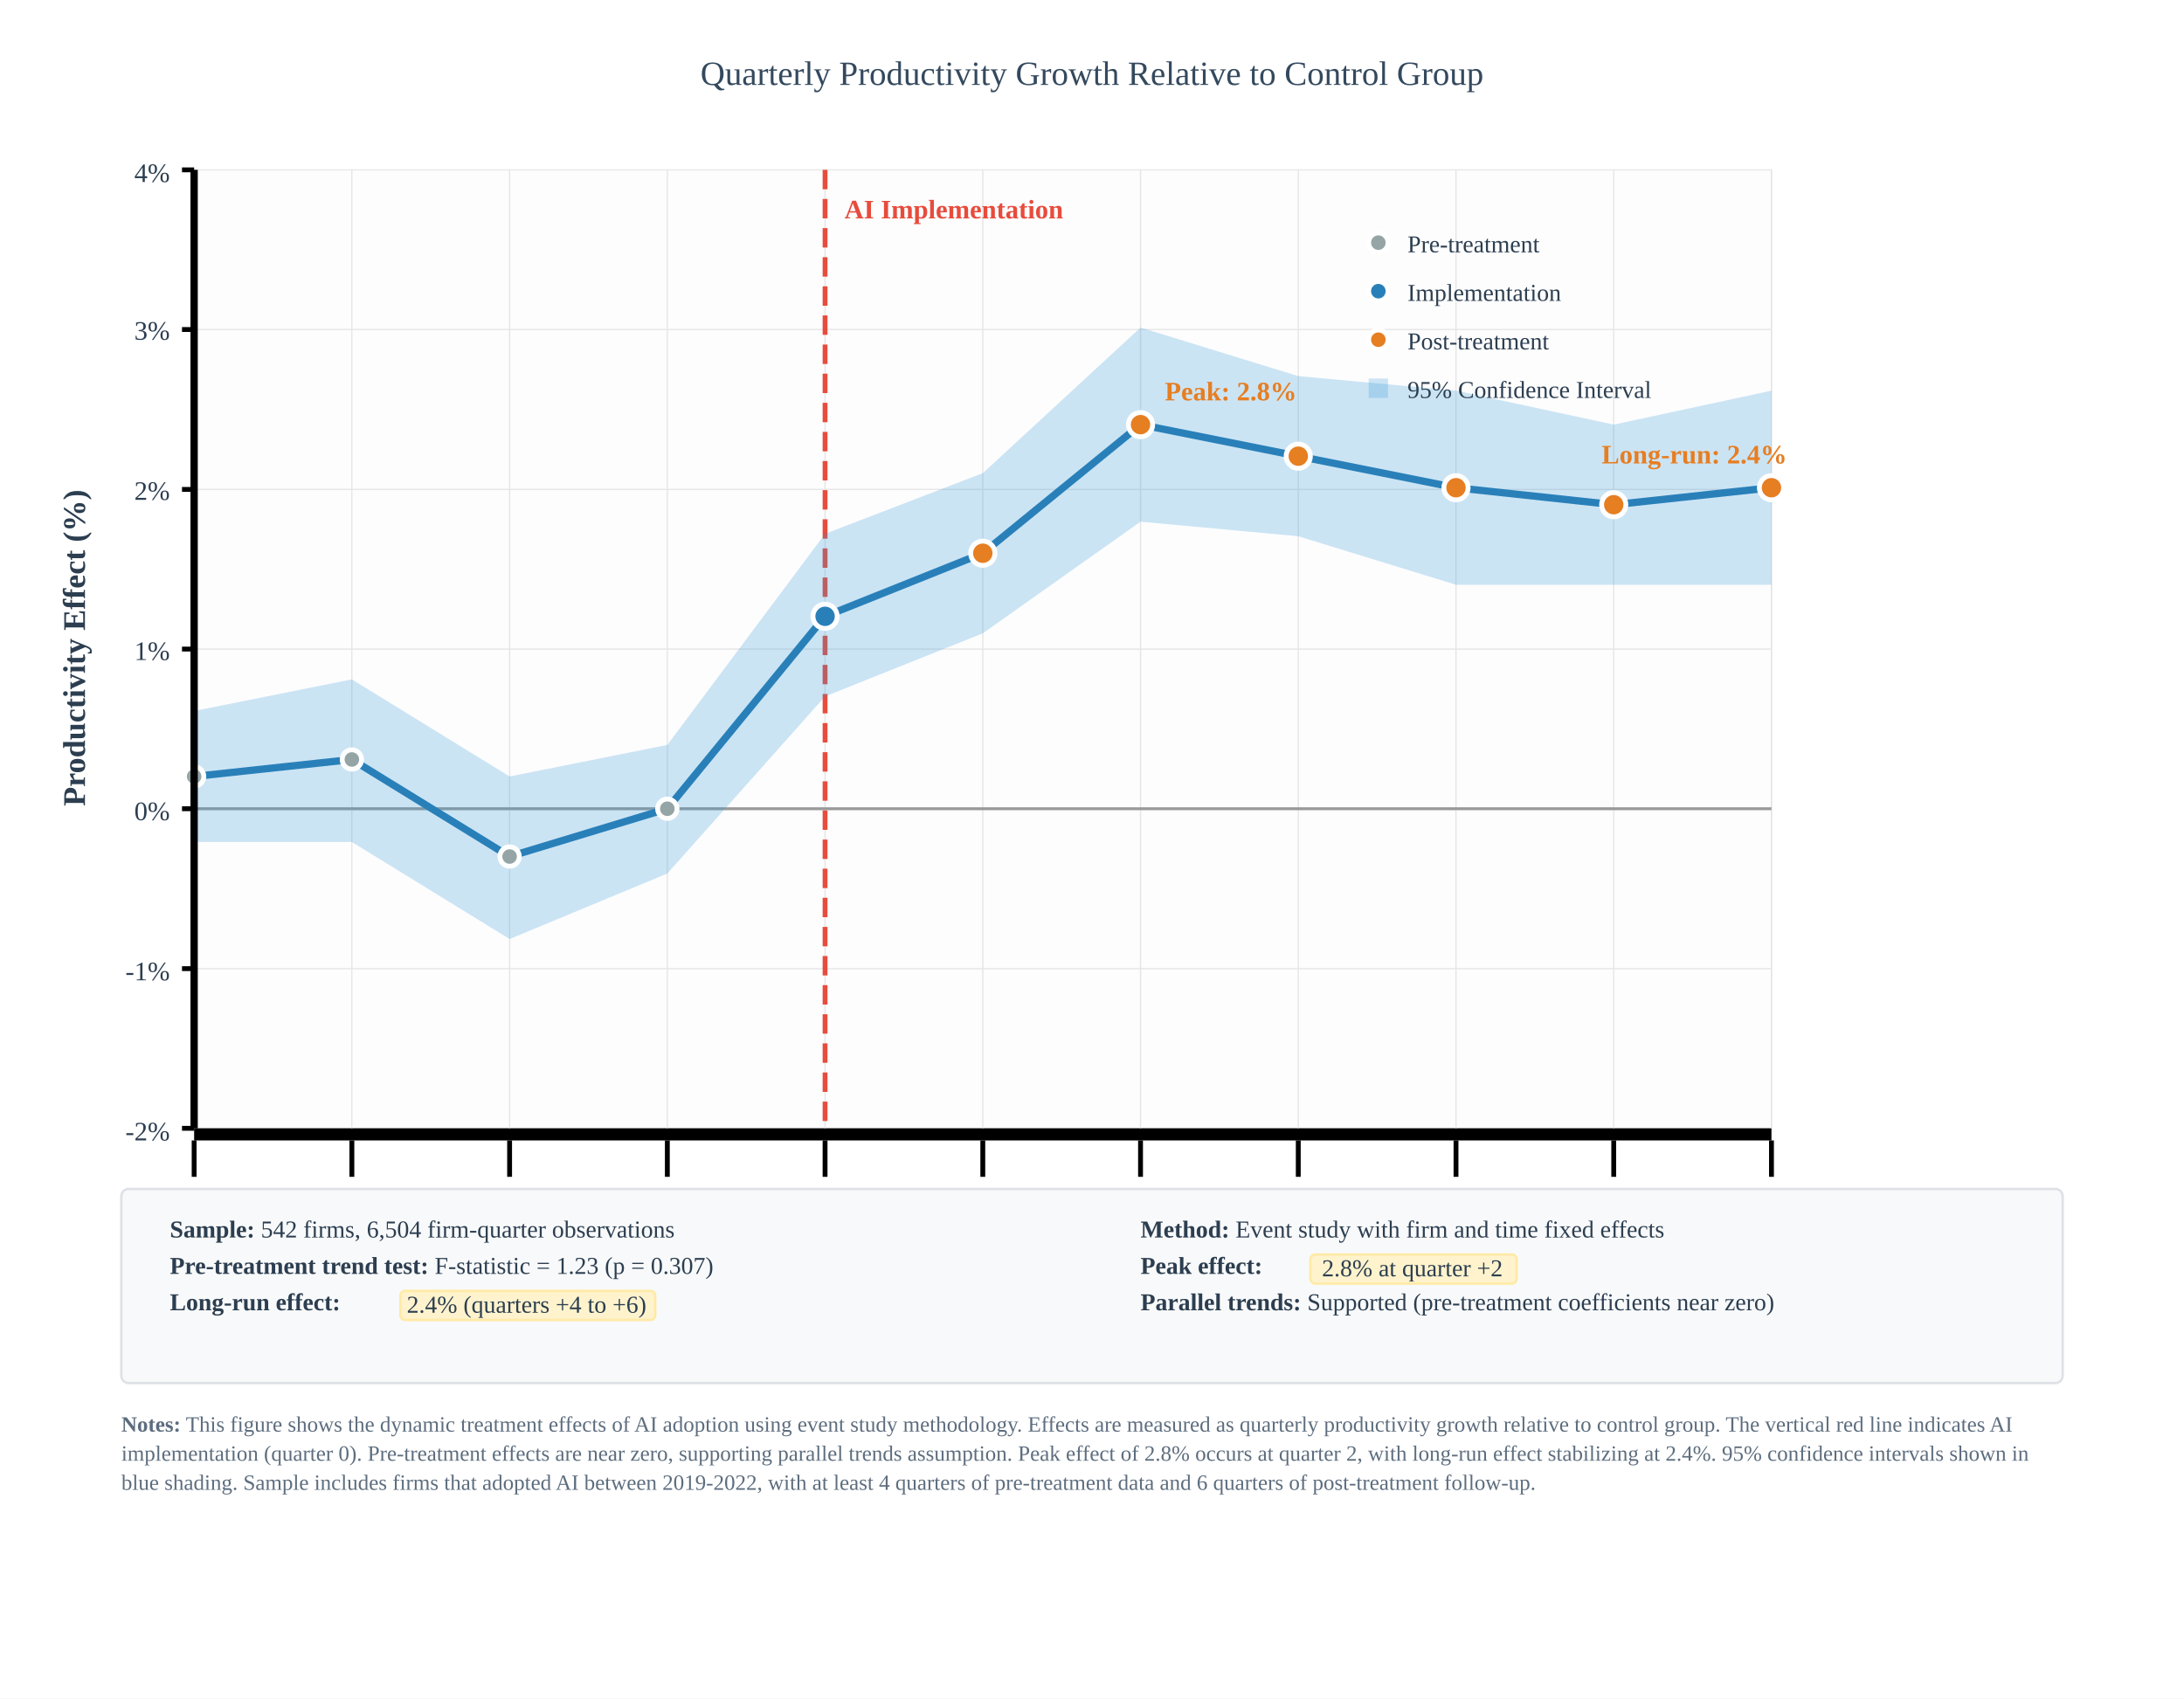
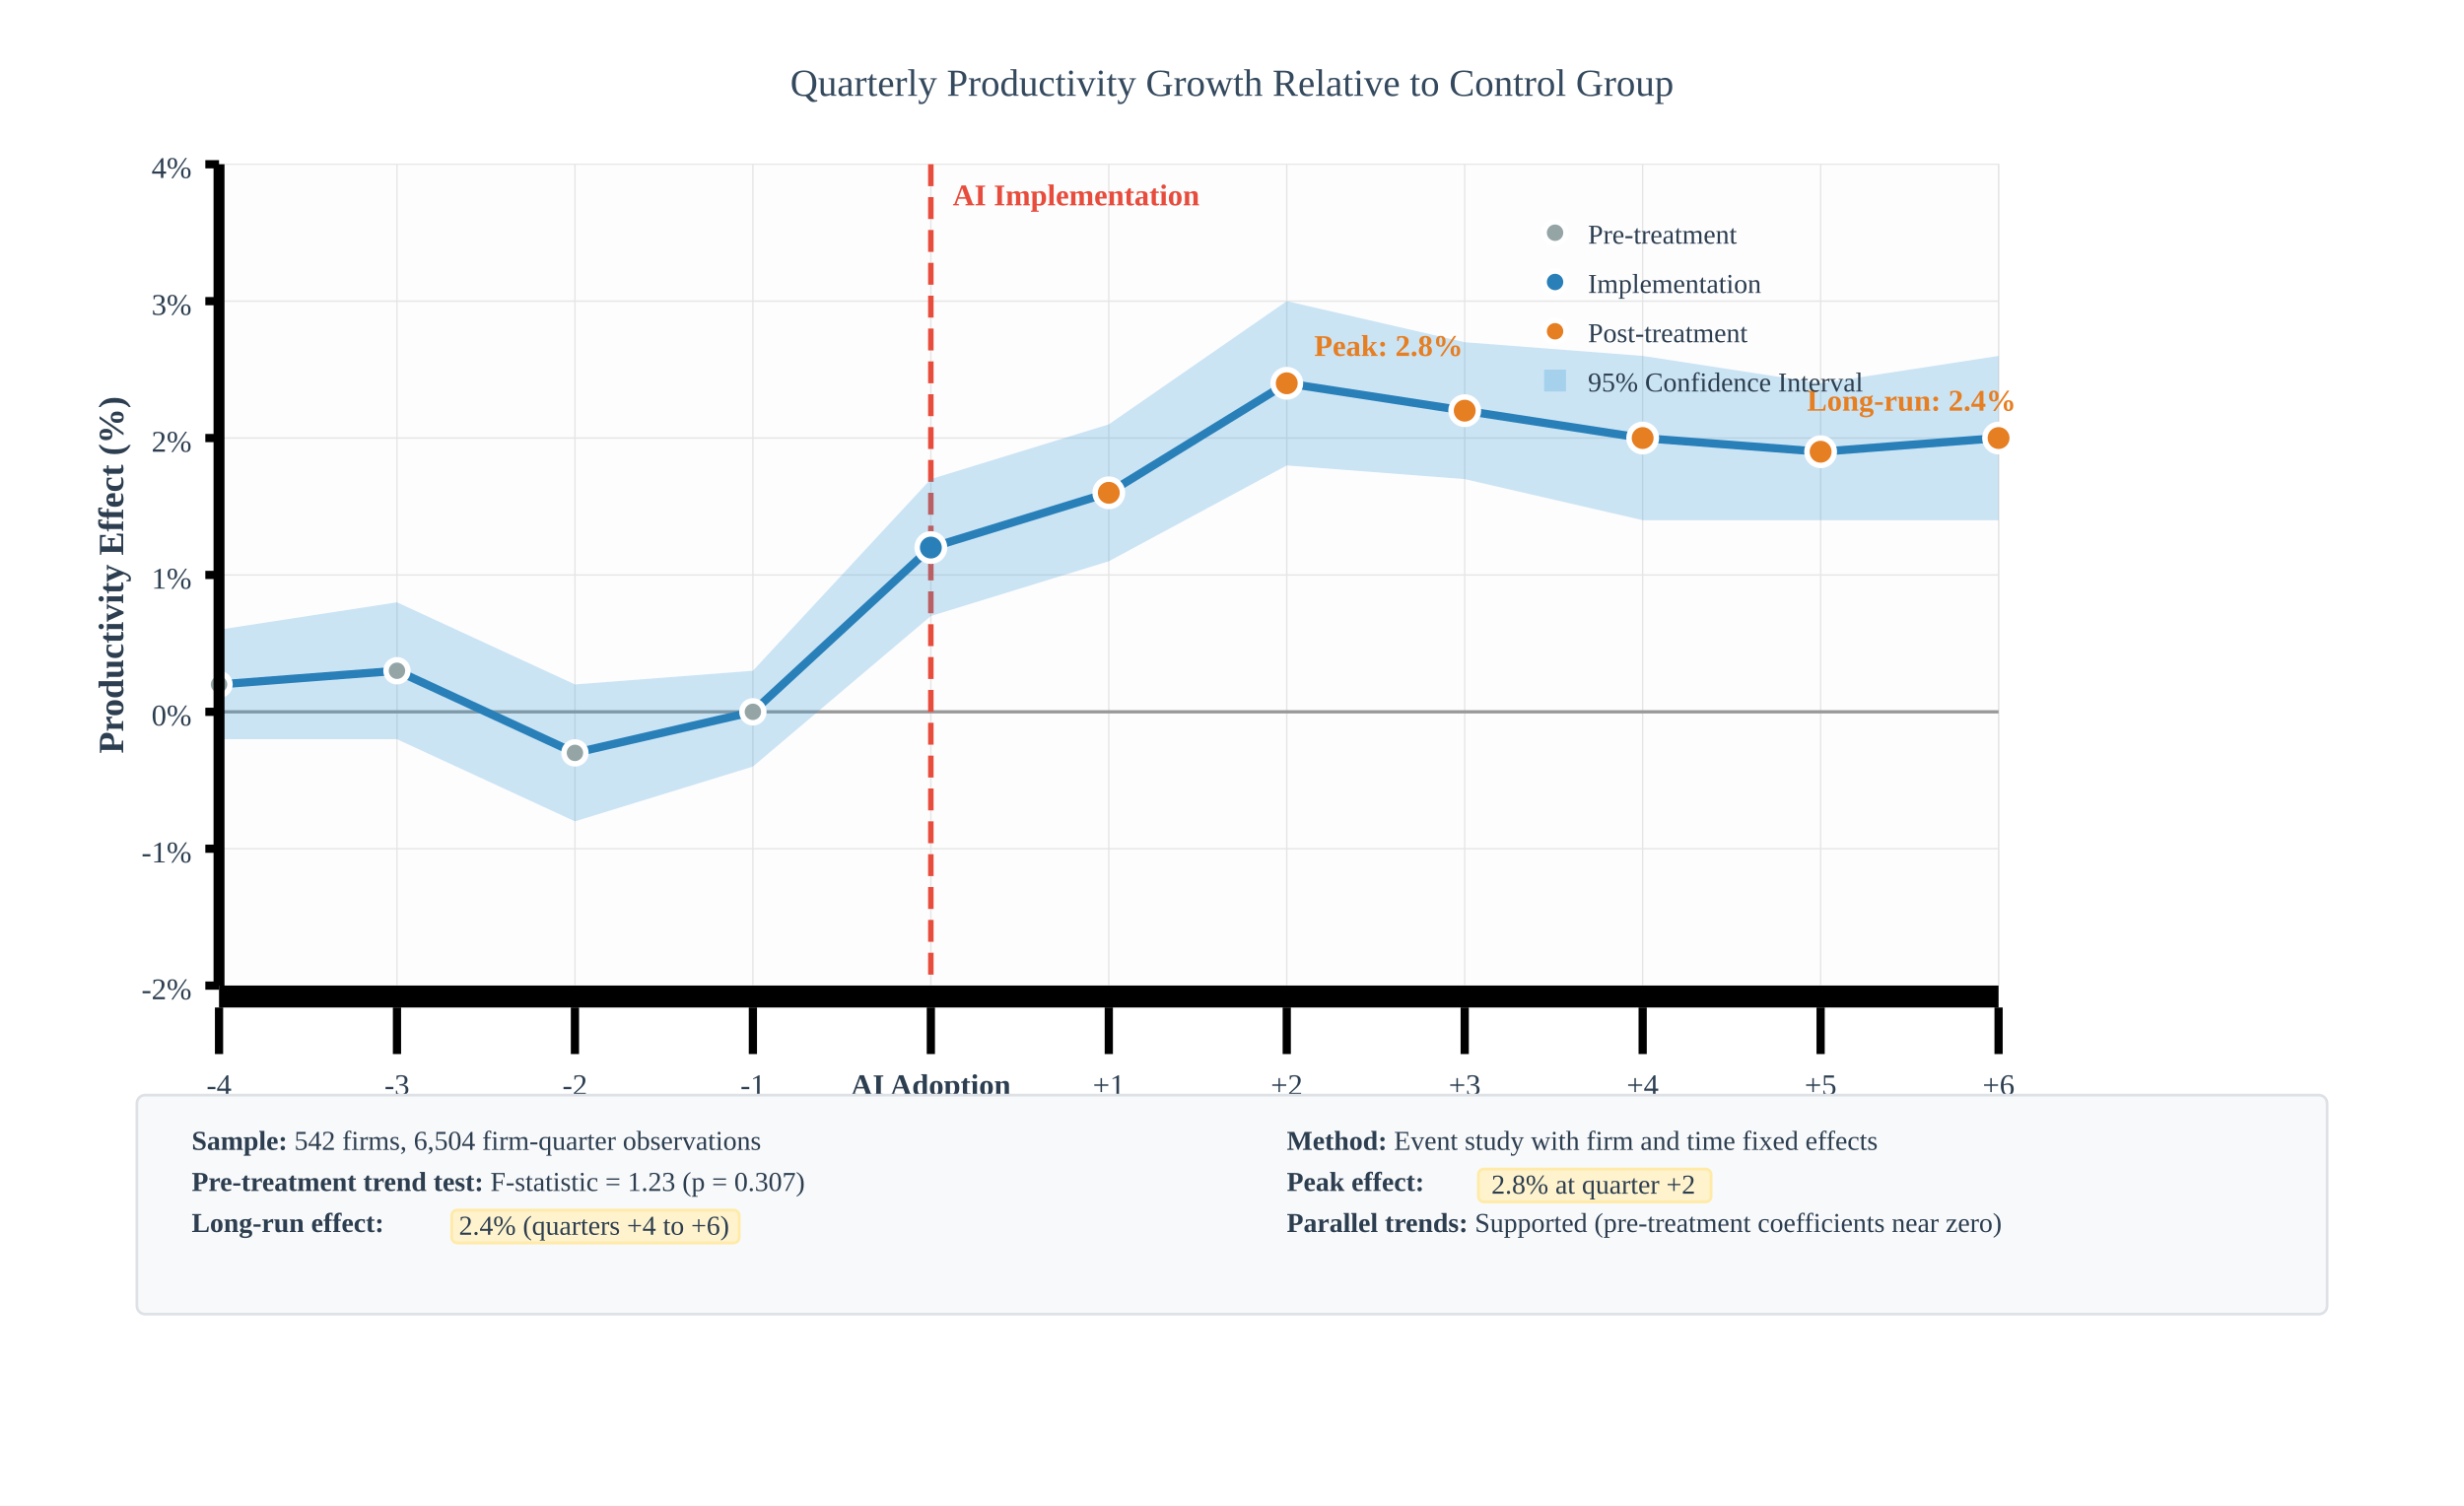
- <svg xmlns="http://www.w3.org/2000/svg" width="900" height="700">
+ <svg xmlns="http://www.w3.org/2000/svg" width="900" height="550">
  <defs>
    <style>
      .subtitle-text { font-family: 'Times New Roman', Times, serif; font-size: 14px; fill: #34495e; text-anchor: middle; }
      .axis-label { font-family: 'Times New Roman', Times, serif; font-size: 13px; font-weight: bold; fill: #2c3e50; }
      .tick-text { font-family: 'Times New Roman', Times, serif; font-size: 11px; fill: #2c3e50; }
      .grid-line { stroke: #e5e5e5; stroke-width: 0.5; }
      .zero-line { stroke: #999999; stroke-width: 1.2; }
      .treatment-line { stroke: #e74c3c; stroke-width: 2; stroke-dasharray: 8,4; }
      .confidence-band { fill: #3498db; fill-opacity: 0.25; }
      .effect-line { fill: none; stroke: #2980b9; stroke-width: 3; stroke-linejoin: round; stroke-linecap: round; }
      .pre-treatment-dot { fill: #95a5a6; stroke: #ffffff; stroke-width: 2; }
      .implementation-dot { fill: #2980b9; stroke: #ffffff; stroke-width: 2; }
      .post-treatment-dot { fill: #e67e22; stroke: #ffffff; stroke-width: 2; }
      .annotation-text { font-family: 'Times New Roman', Times, serif; font-size: 11px; font-weight: bold; }
      .legend-text { font-family: 'Times New Roman', Times, serif; font-size: 10px; fill: #2c3e50; }
      .stats-text { font-family: 'Times New Roman', Times, serif; font-size: 10px; fill: #2c3e50; }
-       .notes-text { font-family: 'Times New Roman', Times, serif; font-size: 9px; fill: #5d6d7e; }
      .highlight-yellow { fill: #fff3cd; stroke: #ffeaa7; stroke-width: 1; }
    </style>
  </defs>
-   <rect width="900" height="700" fill="white" />
+   <rect width="900" height="550" fill="white" />
  <text x="450" y="35" class="subtitle-text">Quarterly Productivity Growth Relative to Control Group</text>
-   <g transform="translate(80,70)">
-     <rect x="0" y="0" width="650" height="395" fill="#fdfdfe" stroke="#e8e8e8" stroke-width="0.5" />
-     <rect x="0" y="395" width="650" height="5" fill="#000000" />
+   <g transform="translate(80,60)">
+     <rect x="0" y="0" width="650" height="300" fill="#fdfdfe" stroke="#e8e8e8" stroke-width="0.5" />
+     <rect x="0" y="300" width="650" height="8" fill="#000000" stroke="none" />
    <g>
-       <line x1="65" y1="0" x2="65" y2="395" class="grid-line" />
-       <line x1="130" y1="0" x2="130" y2="395" class="grid-line" />
-       <line x1="195" y1="0" x2="195" y2="395" class="grid-line" />
-       <line x1="260" y1="0" x2="260" y2="395" class="grid-line" />
-       <line x1="325" y1="0" x2="325" y2="395" class="grid-line" />
-       <line x1="390" y1="0" x2="390" y2="395" class="grid-line" />
-       <line x1="455" y1="0" x2="455" y2="395" class="grid-line" />
-       <line x1="520" y1="0" x2="520" y2="395" class="grid-line" />
-       <line x1="585" y1="0" x2="585" y2="395" class="grid-line" />
-       <line x1="650" y1="0" x2="650" y2="395" class="grid-line" />
+       <line x1="65" y1="0" x2="65" y2="300" class="grid-line" />
+       <line x1="130" y1="0" x2="130" y2="300" class="grid-line" />
+       <line x1="195" y1="0" x2="195" y2="300" class="grid-line" />
+       <line x1="260" y1="0" x2="260" y2="300" class="grid-line" />
+       <line x1="325" y1="0" x2="325" y2="300" class="grid-line" />
+       <line x1="390" y1="0" x2="390" y2="300" class="grid-line" />
+       <line x1="455" y1="0" x2="455" y2="300" class="grid-line" />
+       <line x1="520" y1="0" x2="520" y2="300" class="grid-line" />
+       <line x1="585" y1="0" x2="585" y2="300" class="grid-line" />
+       <line x1="650" y1="0" x2="650" y2="300" class="grid-line" />
    </g>
    <g>
-       <line x1="0" y1="65.8" x2="650" y2="65.8" class="grid-line" />
-       <line x1="0" y1="131.7" x2="650" y2="131.7" class="grid-line" />
-       <line x1="0" y1="197.5" x2="650" y2="197.5" class="grid-line" />
-       <line x1="0" y1="263.3" x2="650" y2="263.3" class="grid-line" />
-       <line x1="0" y1="329.2" x2="650" y2="329.2" class="grid-line" />
+       <line x1="0" y1="50" x2="650" y2="50" class="grid-line" />
+       <line x1="0" y1="100" x2="650" y2="100" class="grid-line" />
+       <line x1="0" y1="150" x2="650" y2="150" class="grid-line" />
+       <line x1="0" y1="200" x2="650" y2="200" class="grid-line" />
+       <line x1="0" y1="250" x2="650" y2="250" class="grid-line" />
    </g>
-     <line x1="0" y1="263.3" x2="650" y2="263.3" class="zero-line" />
-     <line x1="260" y1="0" x2="260" y2="395" class="treatment-line" />
-     <path d="M 0 223 L 65 210 L 130 250 L 195 237 L 260 150 L 325 125 L 390 65 L 455 85 L 520 91 L 585 105 L 650 91               L 650 171 L 585 171 L 520 171 L 455 151 L 390 145 L 325 191 L 260 217 L 195 290 L 130 317 L 65 277 L 0 277 Z" class="confidence-band" />
-     <path d="M 0 250 L 65 243 L 130 283 L 195 263.3 L 260 184 L 325 158 L 390 105 L 455 118 L 520 131 L 585 138 L 650 131" class="effect-line" />
-     <circle cx="0" cy="250" r="4" class="pre-treatment-dot" />
-     <circle cx="65" cy="243" r="4" class="pre-treatment-dot" />
-     <circle cx="130" cy="283" r="4" class="pre-treatment-dot" />
-     <circle cx="195" cy="263.3" r="4" class="pre-treatment-dot" />
-     <circle cx="260" cy="184" r="5" class="implementation-dot" />
-     <circle cx="325" cy="158" r="5" class="post-treatment-dot" />
-     <circle cx="390" cy="105" r="5" class="post-treatment-dot" />
-     <circle cx="455" cy="118" r="5" class="post-treatment-dot" />
-     <circle cx="520" cy="131" r="5" class="post-treatment-dot" />
-     <circle cx="585" cy="138" r="5" class="post-treatment-dot" />
-     <circle cx="650" cy="131" r="5" class="post-treatment-dot" />
-     <line x1="0" y1="0" x2="0" y2="395" stroke="#000000" stroke-width="3" />
+     <line x1="0" y1="200" x2="650" y2="200" class="zero-line" />
+     <line x1="260" y1="0" x2="260" y2="300" class="treatment-line" />
+     <path d="M 0 170 L 65 160 L 130 190 L 195 185 L 260 115 L 325 95 L 390 50 L 455 65 L 520 70 L 585 80 L 650 70               L 650 130 L 585 130 L 520 130 L 455 115 L 390 110 L 325 145 L 260 165 L 195 220 L 130 240 L 65 210 L 0 210 Z" class="confidence-band" />
+     <path d="M 0 190 L 65 185 L 130 215 L 195 200 L 260 140 L 325 120 L 390 80 L 455 90 L 520 100 L 585 105 L 650 100" class="effect-line" />
+     <circle cx="0" cy="190" r="4" class="pre-treatment-dot" />
+     <circle cx="65" cy="185" r="4" class="pre-treatment-dot" />
+     <circle cx="130" cy="215" r="4" class="pre-treatment-dot" />
+     <circle cx="195" cy="200" r="4" class="pre-treatment-dot" />
+     <circle cx="260" cy="140" r="5" class="implementation-dot" />
+     <circle cx="325" cy="120" r="5" class="post-treatment-dot" />
+     <circle cx="390" cy="80" r="5" class="post-treatment-dot" />
+     <circle cx="455" cy="90" r="5" class="post-treatment-dot" />
+     <circle cx="520" cy="100" r="5" class="post-treatment-dot" />
+     <circle cx="585" cy="105" r="5" class="post-treatment-dot" />
+     <circle cx="650" cy="100" r="5" class="post-treatment-dot" />
+     <line x1="0" y1="0" x2="0" y2="300" stroke="#000000" stroke-width="4" />
    <g>
-       <line x1="0" y1="400" x2="0" y2="415" stroke="#000000" stroke-width="2" />
-       <text x="0" y="430" text-anchor="middle" class="tick-text">-4</text>
-       <line x1="65" y1="400" x2="65" y2="415" stroke="#000000" stroke-width="2" />
-       <text x="65" y="430" text-anchor="middle" class="tick-text">-3</text>
-       <line x1="130" y1="400" x2="130" y2="415" stroke="#000000" stroke-width="2" />
-       <text x="130" y="430" text-anchor="middle" class="tick-text">-2</text>
-       <line x1="195" y1="400" x2="195" y2="415" stroke="#000000" stroke-width="2" />
-       <text x="195" y="430" text-anchor="middle" class="tick-text">-1</text>
-       <line x1="260" y1="400" x2="260" y2="415" stroke="#000000" stroke-width="2" />
-       <text x="260" y="430" text-anchor="middle" class="tick-text" font-weight="bold">AI Adoption</text>
-       <line x1="325" y1="400" x2="325" y2="415" stroke="#000000" stroke-width="2" />
-       <text x="325" y="430" text-anchor="middle" class="tick-text">+1</text>
-       <line x1="390" y1="400" x2="390" y2="415" stroke="#000000" stroke-width="2" />
-       <text x="390" y="430" text-anchor="middle" class="tick-text">+2</text>
-       <line x1="455" y1="400" x2="455" y2="415" stroke="#000000" stroke-width="2" />
-       <text x="455" y="430" text-anchor="middle" class="tick-text">+3</text>
-       <line x1="520" y1="400" x2="520" y2="415" stroke="#000000" stroke-width="2" />
-       <text x="520" y="430" text-anchor="middle" class="tick-text">+4</text>
-       <line x1="585" y1="400" x2="585" y2="415" stroke="#000000" stroke-width="2" />
-       <text x="585" y="430" text-anchor="middle" class="tick-text">+5</text>
-       <line x1="650" y1="400" x2="650" y2="415" stroke="#000000" stroke-width="2" />
-       <text x="650" y="430" text-anchor="middle" class="tick-text">+6</text>
+       <line x1="0" y1="308" x2="0" y2="325" stroke="#000000" stroke-width="3" />
+       <text x="0" y="340" text-anchor="middle" class="tick-text">-4</text>
+       <line x1="65" y1="308" x2="65" y2="325" stroke="#000000" stroke-width="3" />
+       <text x="65" y="340" text-anchor="middle" class="tick-text">-3</text>
+       <line x1="130" y1="308" x2="130" y2="325" stroke="#000000" stroke-width="3" />
+       <text x="130" y="340" text-anchor="middle" class="tick-text">-2</text>
+       <line x1="195" y1="308" x2="195" y2="325" stroke="#000000" stroke-width="3" />
+       <text x="195" y="340" text-anchor="middle" class="tick-text">-1</text>
+       <line x1="260" y1="308" x2="260" y2="325" stroke="#000000" stroke-width="3" />
+       <text x="260" y="340" text-anchor="middle" class="tick-text" font-weight="bold">AI Adoption</text>
+       <line x1="325" y1="308" x2="325" y2="325" stroke="#000000" stroke-width="3" />
+       <text x="325" y="340" text-anchor="middle" class="tick-text">+1</text>
+       <line x1="390" y1="308" x2="390" y2="325" stroke="#000000" stroke-width="3" />
+       <text x="390" y="340" text-anchor="middle" class="tick-text">+2</text>
+       <line x1="455" y1="308" x2="455" y2="325" stroke="#000000" stroke-width="3" />
+       <text x="455" y="340" text-anchor="middle" class="tick-text">+3</text>
+       <line x1="520" y1="308" x2="520" y2="325" stroke="#000000" stroke-width="3" />
+       <text x="520" y="340" text-anchor="middle" class="tick-text">+4</text>
+       <line x1="585" y1="308" x2="585" y2="325" stroke="#000000" stroke-width="3" />
+       <text x="585" y="340" text-anchor="middle" class="tick-text">+5</text>
+       <line x1="650" y1="308" x2="650" y2="325" stroke="#000000" stroke-width="3" />
+       <text x="650" y="340" text-anchor="middle" class="tick-text">+6</text>
    </g>
    <g>
-       <line x1="-5" y1="329.2" x2="0" y2="329.2" stroke="#000000" stroke-width="2" />
-       <text x="-10" y="334" text-anchor="end" class="tick-text">-1%</text>
-       <line x1="-5" y1="263.3" x2="0" y2="263.3" stroke="#000000" stroke-width="2" />
-       <text x="-10" y="268" text-anchor="end" class="tick-text">0%</text>
-       <line x1="-5" y1="197.5" x2="0" y2="197.5" stroke="#000000" stroke-width="2" />
-       <text x="-10" y="202" text-anchor="end" class="tick-text">1%</text>
-       <line x1="-5" y1="131.7" x2="0" y2="131.7" stroke="#000000" stroke-width="2" />
-       <text x="-10" y="136" text-anchor="end" class="tick-text">2%</text>
-       <line x1="-5" y1="65.8" x2="0" y2="65.8" stroke="#000000" stroke-width="2" />
-       <text x="-10" y="70" text-anchor="end" class="tick-text">3%</text>
-       <line x1="-5" y1="0" x2="0" y2="0" stroke="#000000" stroke-width="2" />
+       <line x1="-5" y1="250" x2="0" y2="250" stroke="#000000" stroke-width="3" />
+       <text x="-10" y="255" text-anchor="end" class="tick-text">-1%</text>
+       <line x1="-5" y1="200" x2="0" y2="200" stroke="#000000" stroke-width="3" />
+       <text x="-10" y="205" text-anchor="end" class="tick-text">0%</text>
+       <line x1="-5" y1="150" x2="0" y2="150" stroke="#000000" stroke-width="3" />
+       <text x="-10" y="155" text-anchor="end" class="tick-text">1%</text>
+       <line x1="-5" y1="100" x2="0" y2="100" stroke="#000000" stroke-width="3" />
+       <text x="-10" y="105" text-anchor="end" class="tick-text">2%</text>
+       <line x1="-5" y1="50" x2="0" y2="50" stroke="#000000" stroke-width="3" />
+       <text x="-10" y="55" text-anchor="end" class="tick-text">3%</text>
+       <line x1="-5" y1="0" x2="0" y2="0" stroke="#000000" stroke-width="3" />
      <text x="-10" y="5" text-anchor="end" class="tick-text">4%</text>
-       <line x1="-5" y1="395" x2="0" y2="395" stroke="#000000" stroke-width="2" />
-       <text x="-10" y="400" text-anchor="end" class="tick-text">-2%</text>
+       <line x1="-5" y1="300" x2="0" y2="300" stroke="#000000" stroke-width="3" />
+       <text x="-10" y="305" text-anchor="end" class="tick-text">-2%</text>
    </g>
-     <text x="325" y="460" text-anchor="middle" class="axis-label">Quarters Relative to AI Adoption</text>
-     <text x="-45" y="197" text-anchor="middle" transform="rotate(-90, -45, 197)" class="axis-label">Productivity Effect (%)</text>
-     <text x="268" y="20" class="annotation-text" fill="#e74c3c">AI Implementation</text>
-     <text x="400" y="95" class="annotation-text" fill="#e67e22">Peak: 2.8%</text>
-     <text x="580" y="121" class="annotation-text" fill="#e67e22">Long-run: 2.4%</text>
-     <g transform="translate(480, 30)">
+     <text x="325" y="370" text-anchor="middle" class="axis-label">Quarters Relative to AI Adoption</text>
+     <text x="-35" y="150" text-anchor="middle" transform="rotate(-90, -35, 150)" class="axis-label">Productivity Effect (%)</text>
+     <text x="268" y="15" class="annotation-text" fill="#e74c3c">AI Implementation</text>
+     <text x="400" y="70" class="annotation-text" fill="#e67e22">Peak: 2.8%</text>
+     <text x="580" y="90" class="annotation-text" fill="#e67e22">Long-run: 2.4%</text>
+     <g transform="translate(480, 25)">
      <circle cx="8" cy="0" r="4" class="pre-treatment-dot" />
      <text x="20" y="4" class="legend-text">Pre-treatment</text>
-       <circle cx="8" cy="20" r="4" class="implementation-dot" />
-       <text x="20" y="24" class="legend-text">Implementation</text>
-       <circle cx="8" cy="40" r="4" class="post-treatment-dot" />
-       <text x="20" y="44" class="legend-text">Post-treatment</text>
-       <rect x="4" y="56" width="8" height="8" fill="#3498db" fill-opacity="0.25" />
-       <text x="20" y="64" class="legend-text">95% Confidence Interval</text>
+       <circle cx="8" cy="18" r="4" class="implementation-dot" />
+       <text x="20" y="22" class="legend-text">Implementation</text>
+       <circle cx="8" cy="36" r="4" class="post-treatment-dot" />
+       <text x="20" y="40" class="legend-text">Post-treatment</text>
+       <rect x="4" y="50" width="8" height="8" fill="#3498db" fill-opacity="0.25" />
+       <text x="20" y="58" class="legend-text">95% Confidence Interval</text>
    </g>
  </g>
-   <g transform="translate(50, 490)">
+   <g transform="translate(50, 400)">
    <rect width="800" height="80" fill="#f8f9fa" stroke="#dee2e6" stroke-width="1" rx="3" />
    <text x="20" y="20" class="stats-text">
      <tspan font-weight="bold">Sample:</tspan> 542 firms, 6,504 firm-quarter observations
    </text>
    <text x="20" y="35" class="stats-text">
      <tspan font-weight="bold">Pre-treatment trend test:</tspan> F-statistic = 1.23 (p = 0.307)
    </text>
    <text x="20" y="50" class="stats-text">
      <tspan font-weight="bold">Long-run effect:</tspan>
    </text>
    <rect x="115" y="42" width="105" height="12" class="highlight-yellow" rx="2" />
    <text x="167" y="51" text-anchor="middle" class="stats-text">2.4% (quarters +4 to +6)</text>
    <text x="420" y="20" class="stats-text">
      <tspan font-weight="bold">Method:</tspan> Event study with firm and time fixed effects
    </text>
    <text x="420" y="35" class="stats-text">
      <tspan font-weight="bold">Peak effect:</tspan>
    </text>
    <rect x="490" y="27" width="85" height="12" class="highlight-yellow" rx="2" />
    <text x="532" y="36" text-anchor="middle" class="stats-text">2.8% at quarter +2</text>
    <text x="420" y="50" class="stats-text">
      <tspan font-weight="bold">Parallel trends:</tspan> Supported (pre-treatment coefficients near zero)
    </text>
  </g>
-   <g transform="translate(50, 590)">
-     <text x="0" y="0" class="notes-text">
-       <tspan x="0">
-         <tspan font-weight="bold">Notes:</tspan> This figure shows the dynamic treatment effects of AI adoption using event study methodology. Effects are measured as quarterly productivity growth relative to control group. The vertical red line indicates AI</tspan>
-       <tspan x="0" dy="12">implementation (quarter 0). Pre-treatment effects are near zero, supporting parallel trends assumption. Peak effect of 2.8% occurs at quarter 2, with long-run effect stabilizing at 2.4%. 95% confidence intervals shown in</tspan>
-       <tspan x="0" dy="12">blue shading. Sample includes firms that adopted AI between 2019-2022, with at least 4 quarters of pre-treatment data and 6 quarters of post-treatment follow-up.</tspan>
-     </text>
-   </g>
</svg>
